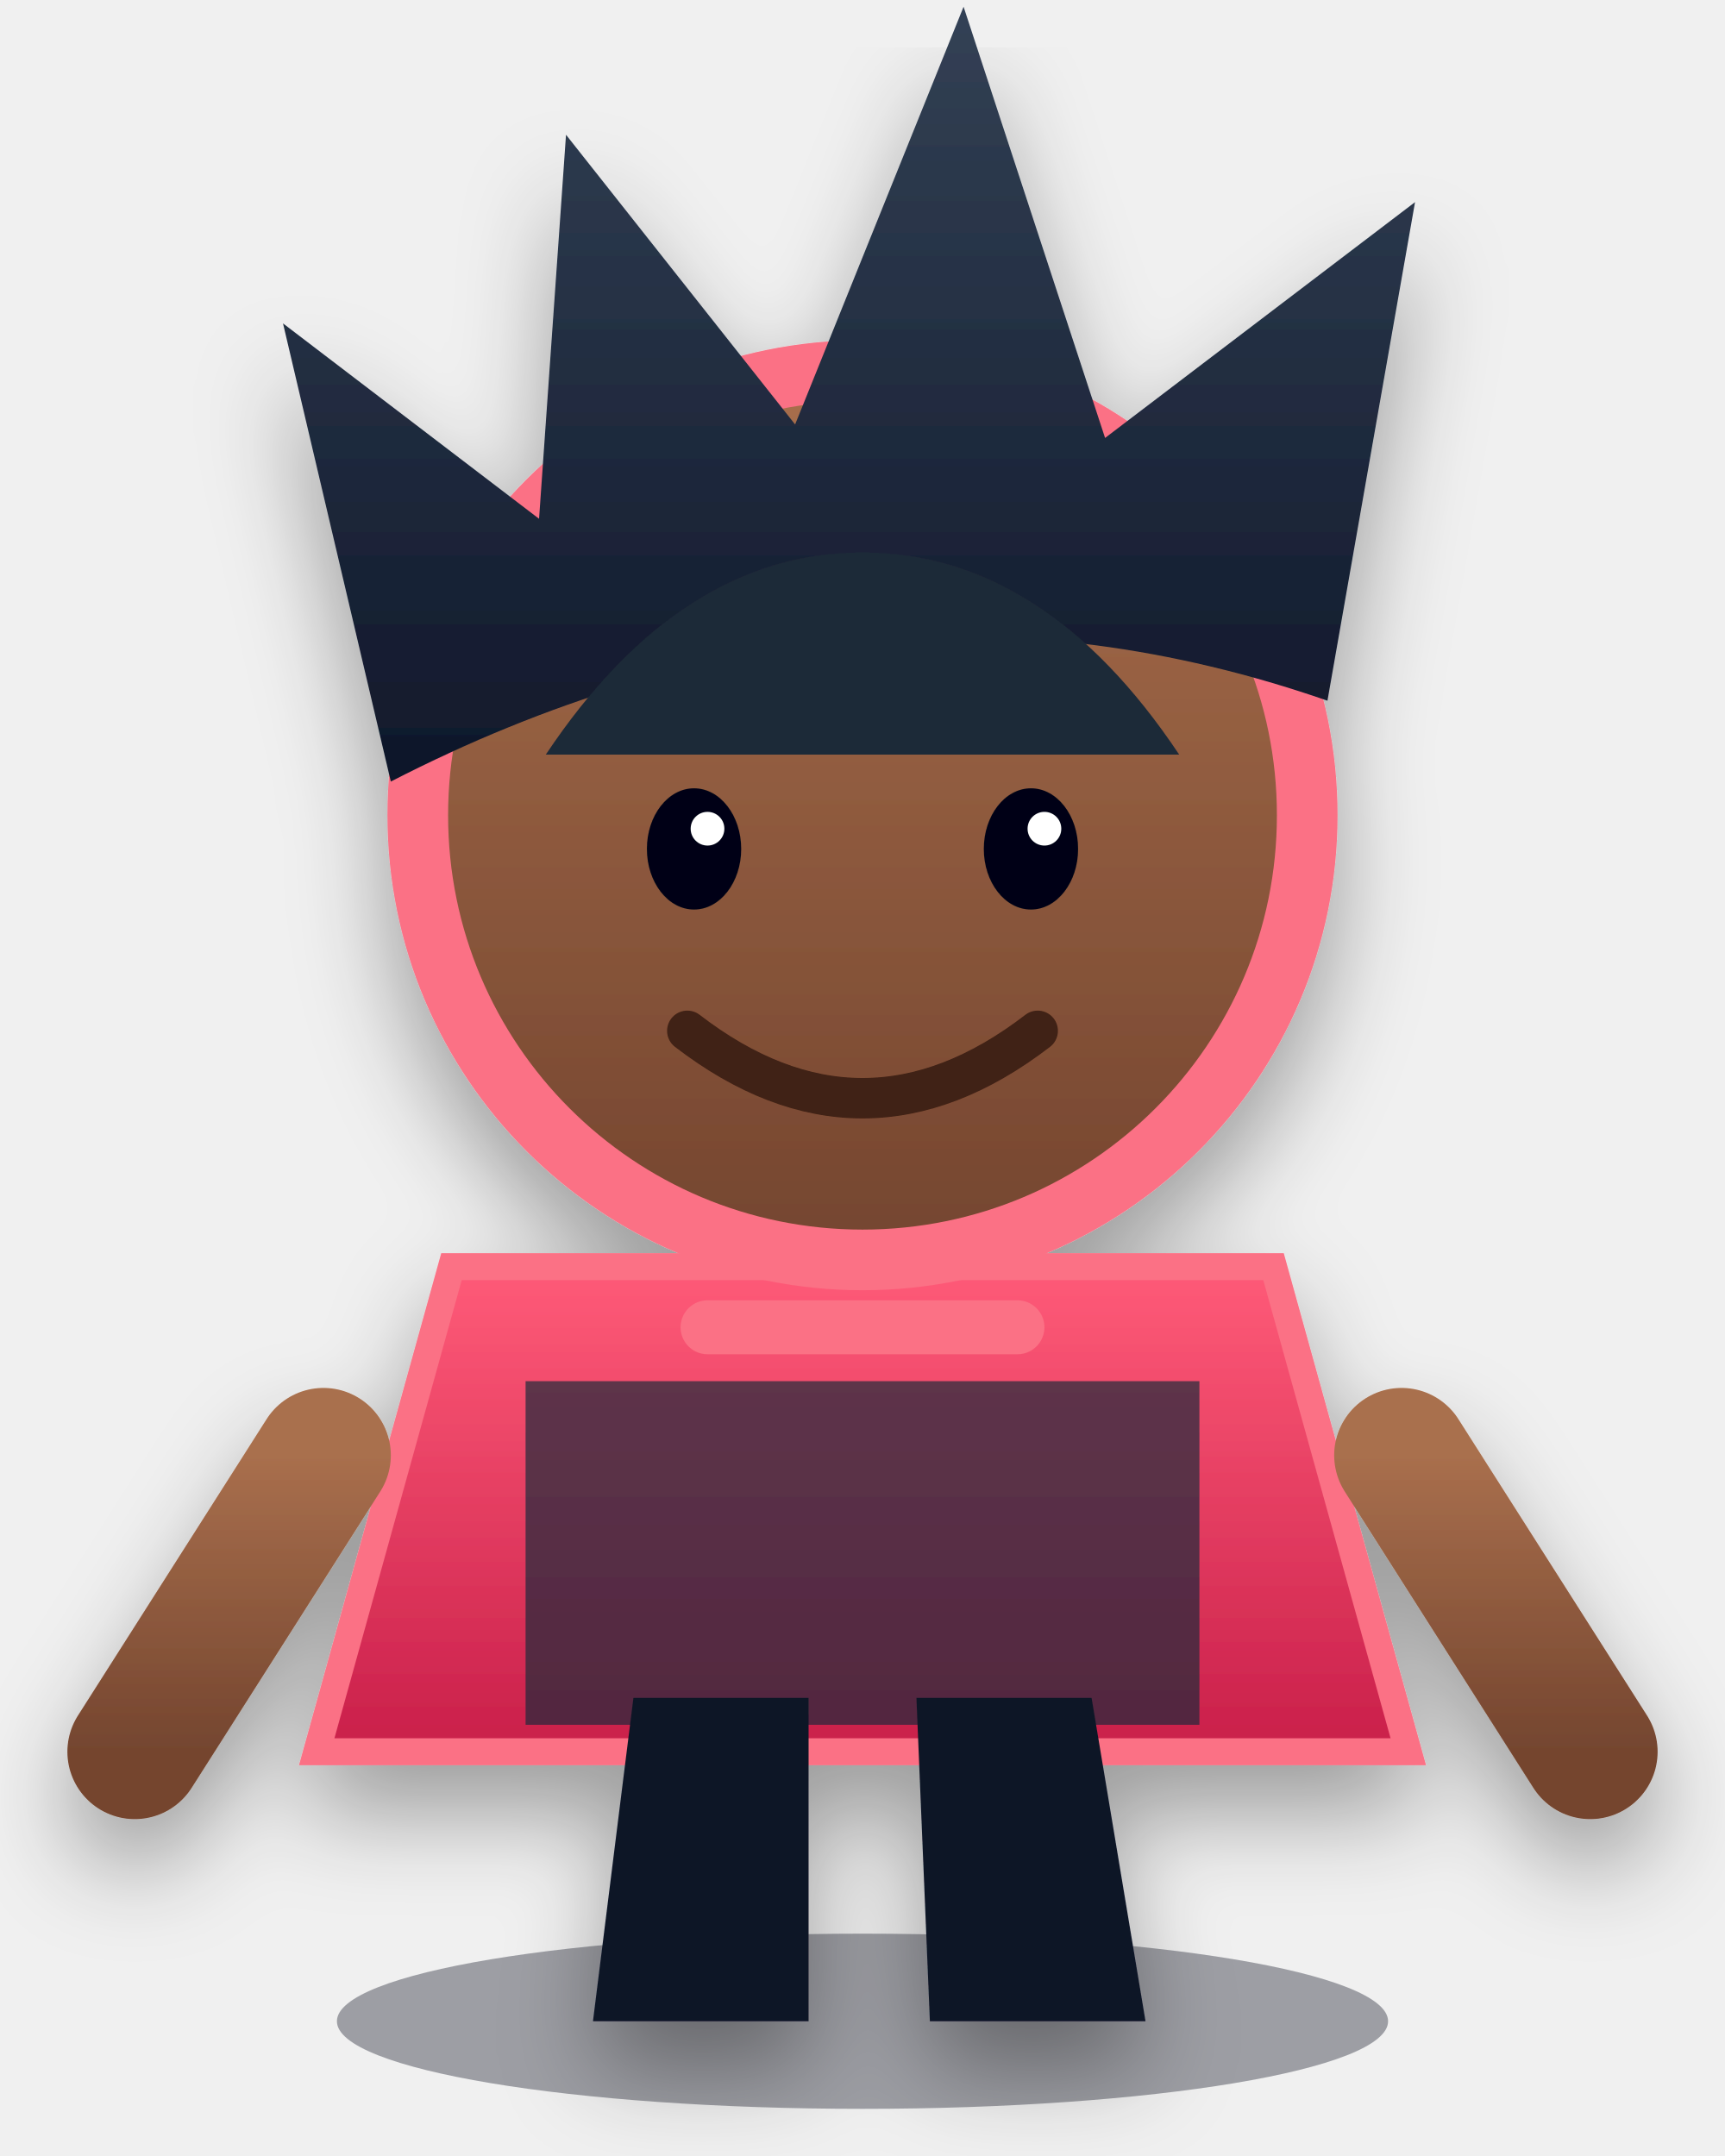
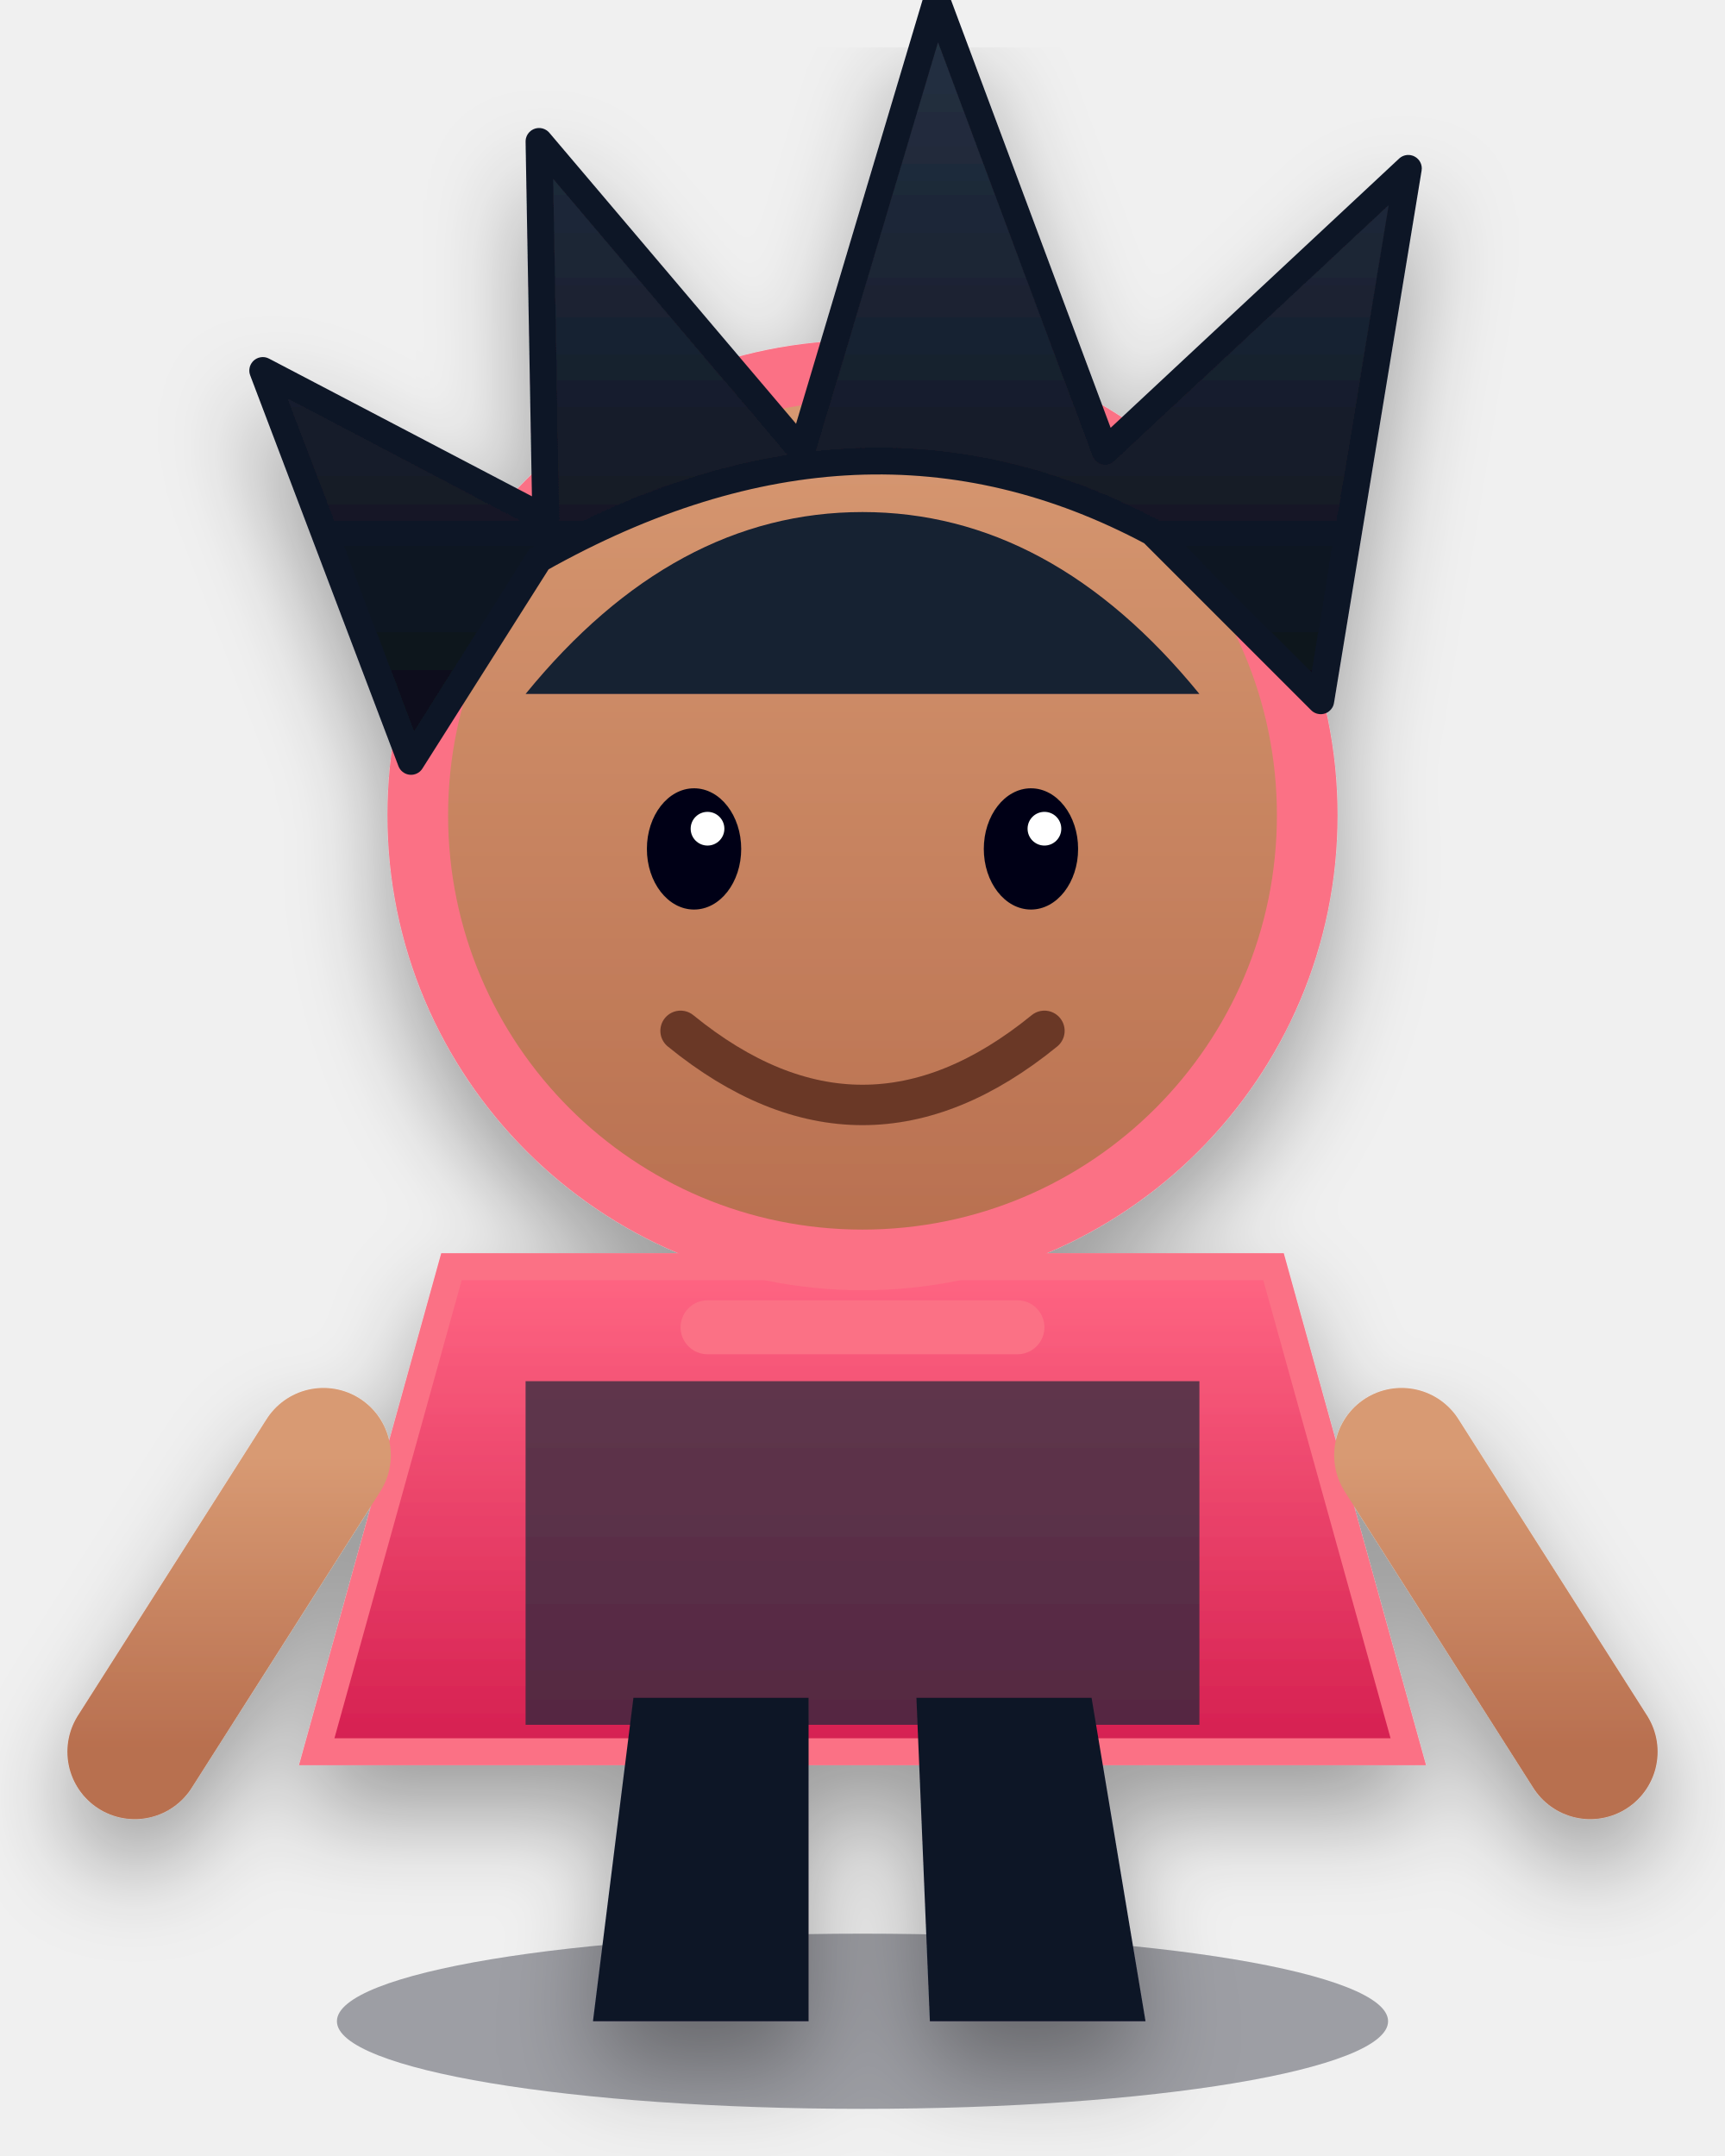
<svg xmlns="http://www.w3.org/2000/svg" width="256" height="320" viewBox="0 0 256 320">
  <defs>
    <linearGradient id="skin" x2="0" y2="1">
-       <stop stop-color="#a96f4d" />
-       <stop offset="1" stop-color="#74452f" />
+       <stop stop-color="#d89a73" />
+       <stop offset="1" stop-color="#b86f4f" />
    </linearGradient>
    <linearGradient id="hood" x2="0" y2="1">
-       <stop stop-color="#ff5b78" />
-       <stop offset="1" stop-color="#c91f4a" />
+       <stop stop-color="#ff6683" />
+       <stop offset="1" stop-color="#d51f50" />
    </linearGradient>
    <linearGradient id="hair" x2="0" y2="1">
-       <stop stop-color="#334155" />
-       <stop offset="1" stop-color="#0f172a" />
+       <stop stop-color="#263244" />
+       <stop offset="1" stop-color="#080d18" />
    </linearGradient>
    <filter id="s">
      <feDropShadow dx="0" dy="7" stdDeviation="7" flood-opacity=".35" />
    </filter>
  </defs>
  <ellipse cx="128" cy="300" rx="78" ry="13" fill="#020617" opacity=".35" />
  <g filter="url(#s)">
    <path d="M67 188h122l20 72H47z" fill="url(#hood)" stroke="#fb7185" stroke-width="4" />
    <path d="M78 205h100v51H78z" fill="#1e293b" opacity=".7" />
    <path d="M94 252h26v48H88zM136 252h26l8 48h-32z" fill="#111827" />
    <path d="M48 216l-28 44M208 216l28 44" stroke="url(#skin)" stroke-width="20" stroke-linecap="round" />
    <circle cx="128" cy="121" r="66" fill="url(#skin)" stroke="#fb7185" stroke-width="9" />
-     <path d="M58 116L42 48l38 29 4-57 34 43 25-62 21 64 46-35-13 74Q128 80 58 116Z" fill="url(#hair)" />
-     <path d="M81 112q20-30 47-30t47 30" fill="#1f2937" />
+     <path d="M61 113L39 55l42 22-1-56 39 46 20-67 25 67 45-42-13 79-25-25q-43-23-91 4z" fill="url(#hair)" stroke="#111827" stroke-width="4" stroke-linejoin="round" />
+     <path d="M78 103q22-27 50-27t50 27" fill="#172033" />
    <ellipse cx="103" cy="126" rx="7" ry="9" fill="#020617" />
    <ellipse cx="153" cy="126" rx="7" ry="9" fill="#020617" />
    <circle cx="105" cy="123" r="2.5" fill="#fff" />
    <circle cx="155" cy="123" r="2.5" fill="#fff" />
-     <path d="M102 153q26 20 52 0" fill="none" stroke="#3f2015" stroke-width="6" stroke-linecap="round" />
+     <path d="M101 153q27 22 54 0" fill="none" stroke="#6b3928" stroke-width="6" stroke-linecap="round" />
    <path d="M105 197h46" stroke="#fb7185" stroke-width="8" stroke-linecap="round" />
  </g>
</svg>
